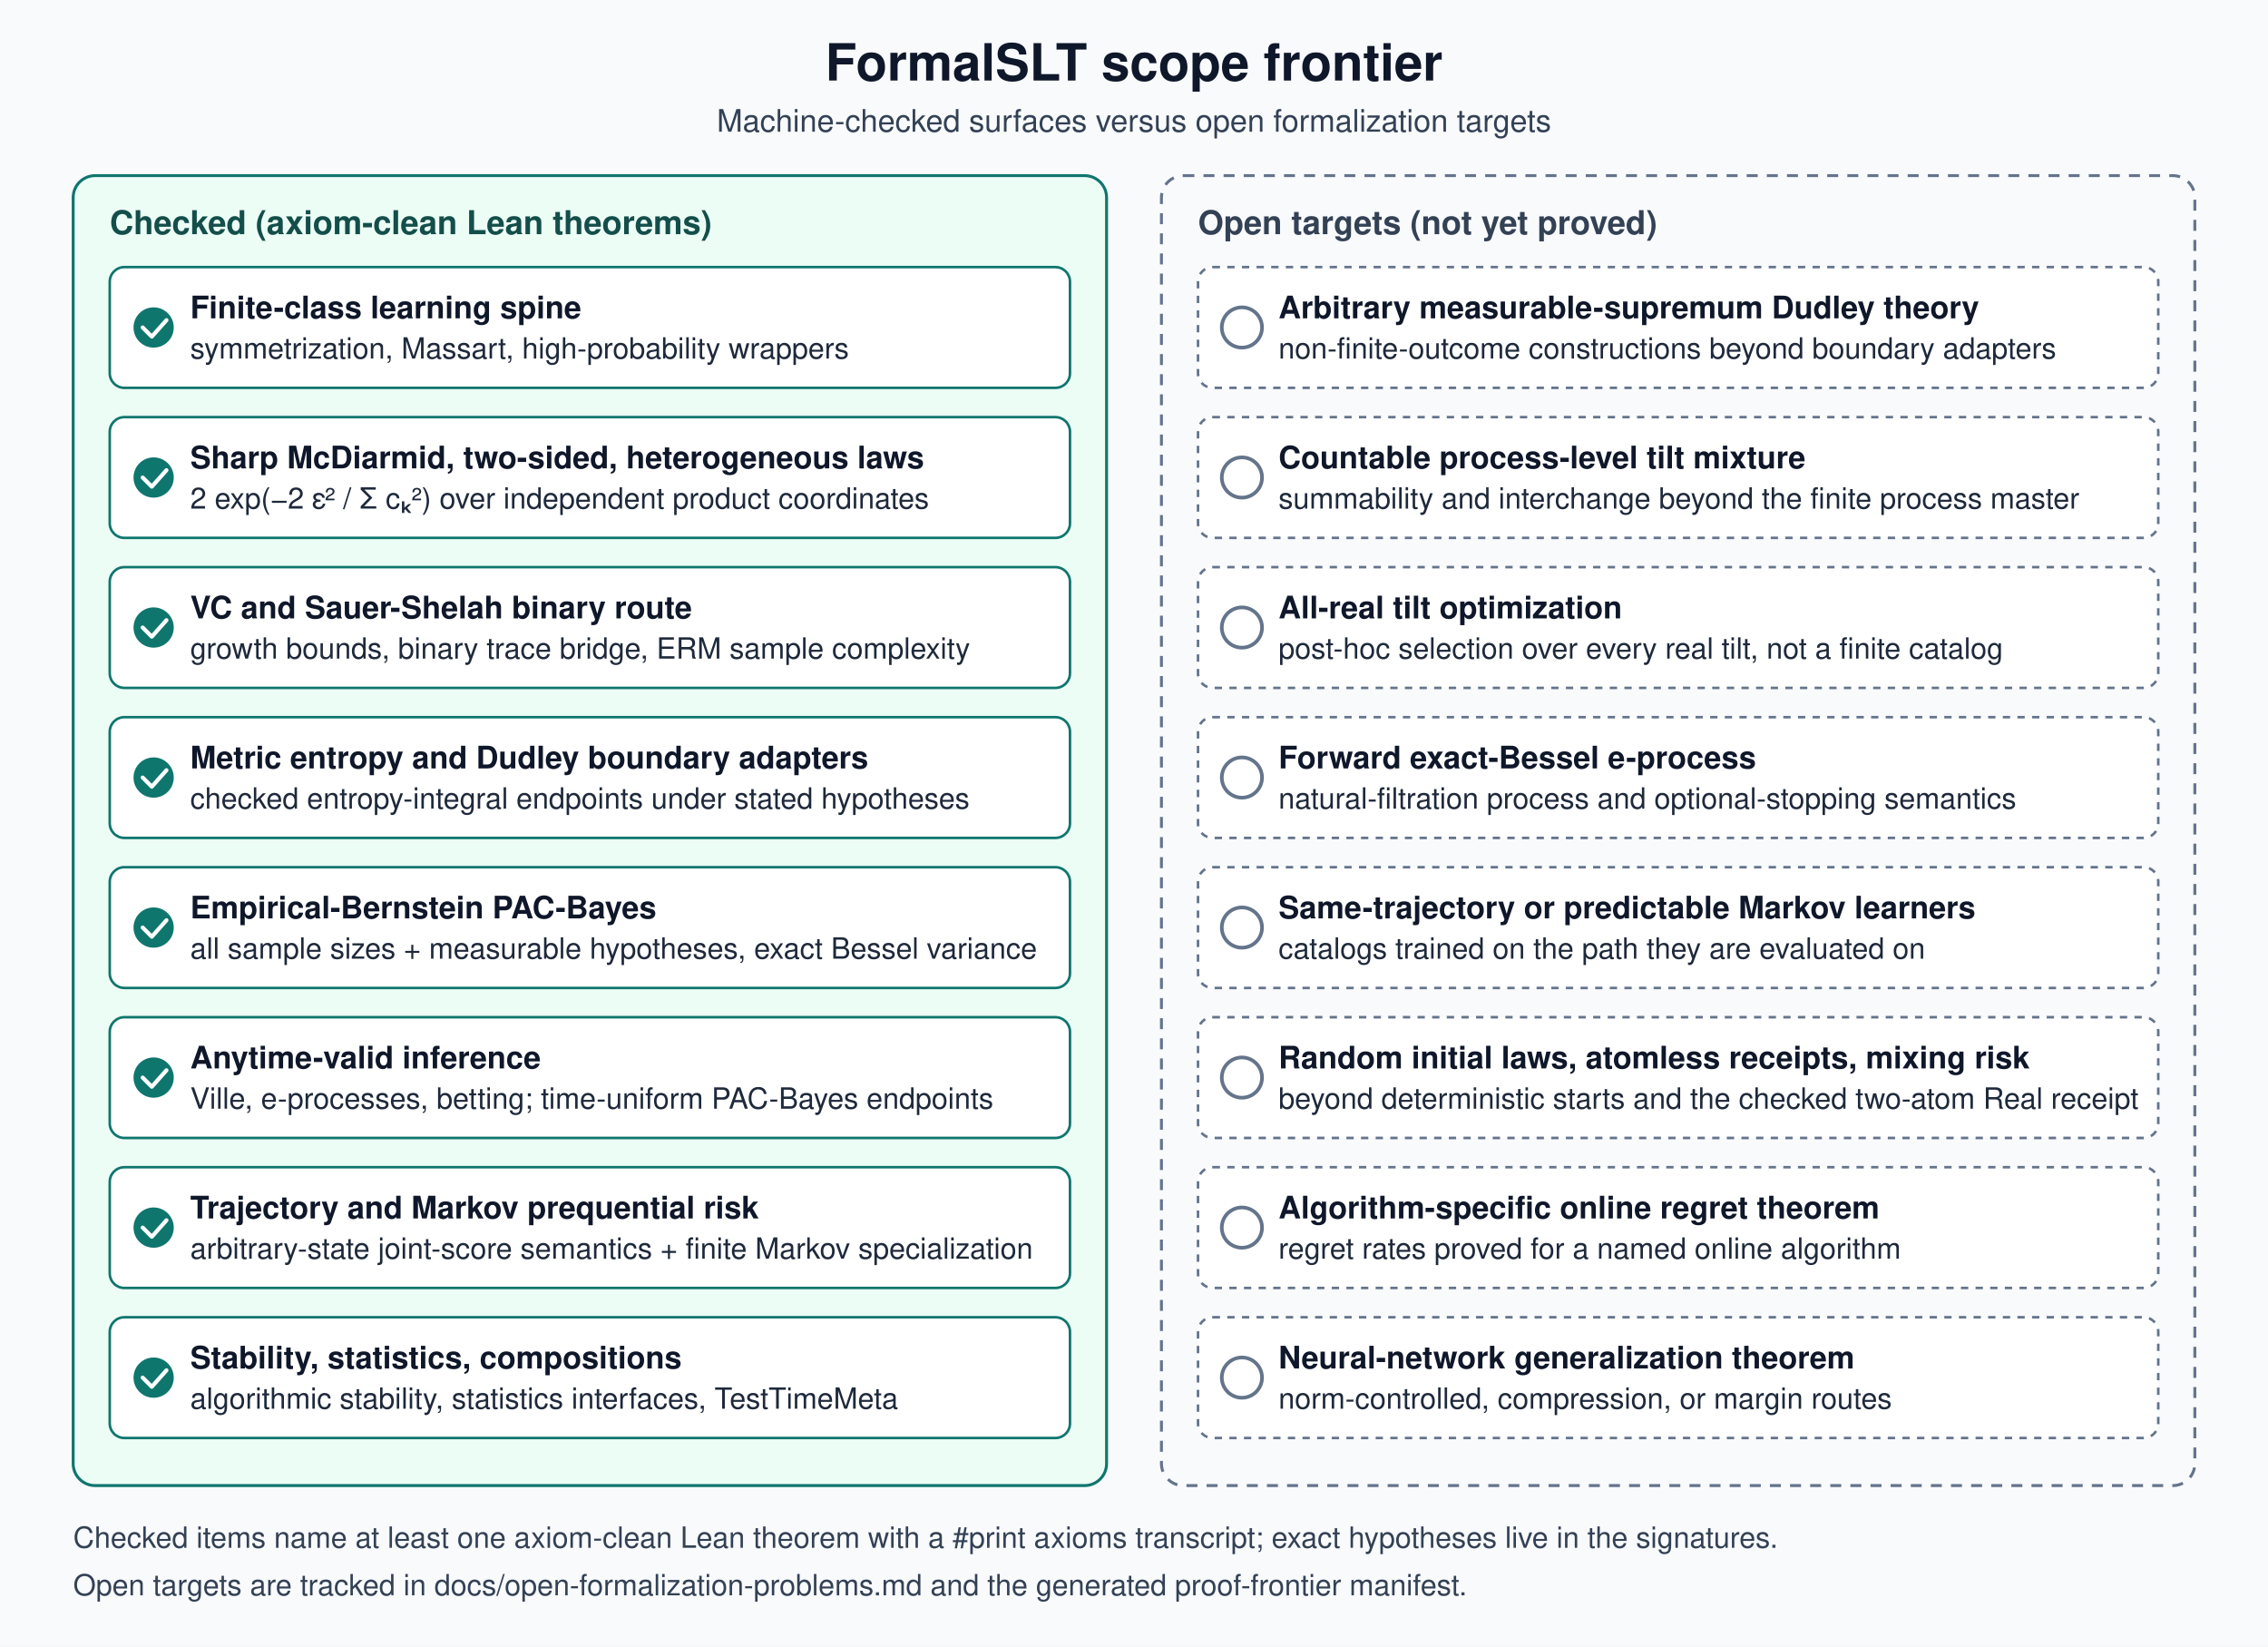
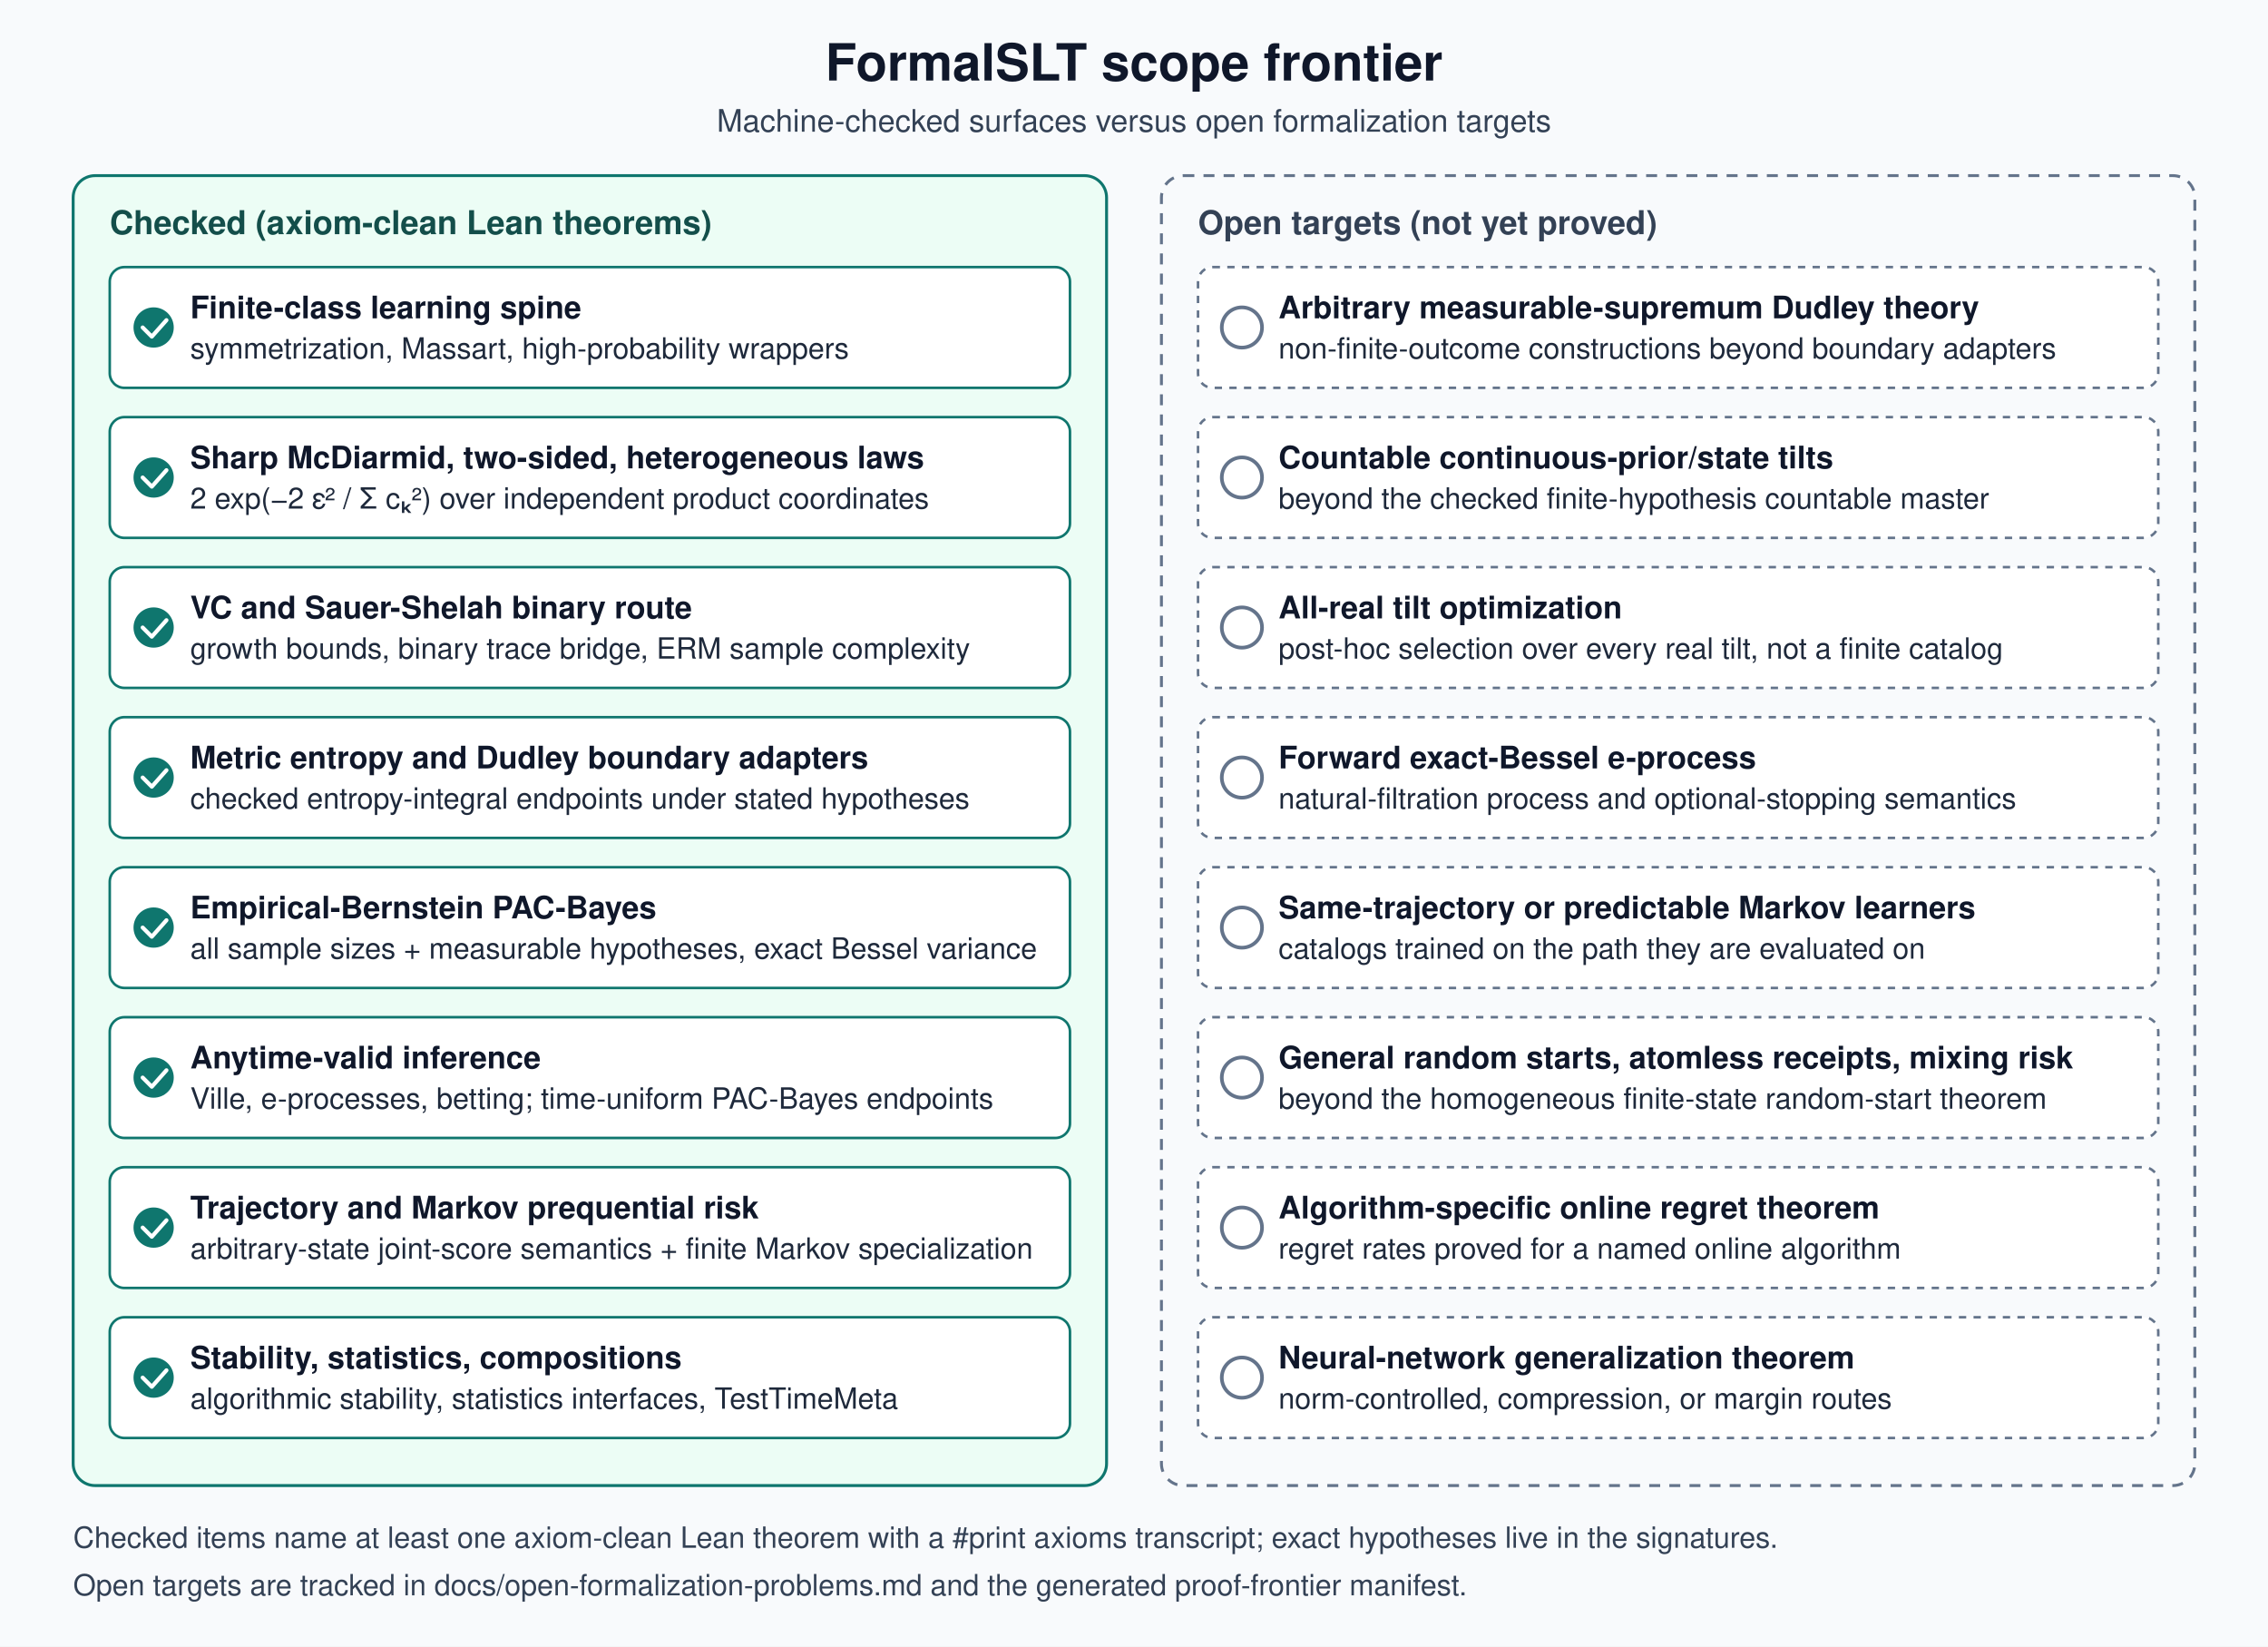
<svg xmlns="http://www.w3.org/2000/svg" width="1240" height="900" viewBox="0 0 1240 900" role="img" aria-labelledby="title desc">
  <defs>
    <style>
      text { font-family: ui-sans-serif, system-ui, -apple-system, BlinkMacSystemFont, "Segoe UI", Helvetica, Arial, sans-serif; }
      .bg { fill: #f8fafc; }
      .title-text { fill: #0f172a; font-size: 28px; font-weight: 700; }
      .subtitle { fill: #334155; font-size: 17px; }
      .col-in { fill: #ecfdf5; stroke: #0f766e; stroke-width: 1.6; }
      .col-out { fill: #f8fafc; stroke: #64748b; stroke-width: 1.6; stroke-dasharray: 6 5; }
      .col-title-in { fill: #134e4a; font-size: 18px; font-weight: 700; }
      .col-title-out { fill: #334155; font-size: 18px; font-weight: 700; }
      .item-in { fill: #ffffff; stroke: #0f766e; stroke-width: 1.4; }
      .item-out { fill: #ffffff; stroke: #64748b; stroke-width: 1.4; stroke-dasharray: 4 4; }
      .item-label { fill: #0f172a; font-size: 17px; font-weight: 700; }
      .item-sub { fill: #1e293b; font-size: 16px; }
      .badge-in { fill: #0f766e; }
      .footer { fill: #334155; font-size: 16px; }
    </style>
  </defs>
  <rect width="1240" height="900" class="bg" />
  <text x="620" y="44" text-anchor="middle" class="title-text">FormalSLT scope frontier</text>
  <text x="620" y="72" text-anchor="middle" class="subtitle">Machine-checked surfaces versus open formalization targets</text>
  <rect x="40" y="96" width="565" height="716" rx="12" class="col-in" />
  <text x="60" y="128" class="col-title-in">Checked (axiom-clean Lean theorems)</text>
  <rect x="60" y="146" width="525" height="66" rx="8" class="item-in" />
  <circle cx="84" cy="179" r="11" class="badge-in" />
  <path d="M78 179 L83 184 L91 175" stroke="#ffffff" stroke-width="2.2" fill="none" stroke-linecap="round" stroke-linejoin="round" />
  <text x="104" y="174" class="item-label">Finite-class learning spine</text>
  <text x="104" y="196" class="item-sub">symmetrization, Massart, high-probability wrappers</text>
  <rect x="60" y="228" width="525" height="66" rx="8" class="item-in" />
  <circle cx="84" cy="261" r="11" class="badge-in" />
  <path d="M78 261 L83 266 L91 257" stroke="#ffffff" stroke-width="2.2" fill="none" stroke-linecap="round" stroke-linejoin="round" />
  <text x="104" y="256" class="item-label">Sharp McDiarmid, two-sided, heterogeneous laws</text>
  <text x="104" y="278" class="item-sub">2 exp(−2 ε² / Σ cₖ²) over independent product coordinates</text>
  <rect x="60" y="310" width="525" height="66" rx="8" class="item-in" />
  <circle cx="84" cy="343" r="11" class="badge-in" />
  <path d="M78 343 L83 348 L91 339" stroke="#ffffff" stroke-width="2.2" fill="none" stroke-linecap="round" stroke-linejoin="round" />
  <text x="104" y="338" class="item-label">VC and Sauer-Shelah binary route</text>
  <text x="104" y="360" class="item-sub">growth bounds, binary trace bridge, ERM sample complexity</text>
  <rect x="60" y="392" width="525" height="66" rx="8" class="item-in" />
  <circle cx="84" cy="425" r="11" class="badge-in" />
  <path d="M78 425 L83 430 L91 421" stroke="#ffffff" stroke-width="2.2" fill="none" stroke-linecap="round" stroke-linejoin="round" />
  <text x="104" y="420" class="item-label">Metric entropy and Dudley boundary adapters</text>
  <text x="104" y="442" class="item-sub">checked entropy-integral endpoints under stated hypotheses</text>
  <rect x="60" y="474" width="525" height="66" rx="8" class="item-in" />
  <circle cx="84" cy="507" r="11" class="badge-in" />
  <path d="M78 507 L83 512 L91 503" stroke="#ffffff" stroke-width="2.2" fill="none" stroke-linecap="round" stroke-linejoin="round" />
  <text x="104" y="502" class="item-label">Empirical-Bernstein PAC-Bayes</text>
  <text x="104" y="524" class="item-sub">all sample sizes + measurable hypotheses, exact Bessel variance</text>
  <rect x="60" y="556" width="525" height="66" rx="8" class="item-in" />
  <circle cx="84" cy="589" r="11" class="badge-in" />
  <path d="M78 589 L83 594 L91 585" stroke="#ffffff" stroke-width="2.2" fill="none" stroke-linecap="round" stroke-linejoin="round" />
  <text x="104" y="584" class="item-label">Anytime-valid inference</text>
  <text x="104" y="606" class="item-sub">Ville, e-processes, betting; time-uniform PAC-Bayes endpoints</text>
  <rect x="60" y="638" width="525" height="66" rx="8" class="item-in" />
  <circle cx="84" cy="671" r="11" class="badge-in" />
  <path d="M78 671 L83 676 L91 667" stroke="#ffffff" stroke-width="2.2" fill="none" stroke-linecap="round" stroke-linejoin="round" />
  <text x="104" y="666" class="item-label">Trajectory and Markov prequential risk</text>
  <text x="104" y="688" class="item-sub">arbitrary-state joint-score semantics + finite Markov specialization</text>
  <rect x="60" y="720" width="525" height="66" rx="8" class="item-in" />
  <circle cx="84" cy="753" r="11" class="badge-in" />
  <path d="M78 753 L83 758 L91 749" stroke="#ffffff" stroke-width="2.2" fill="none" stroke-linecap="round" stroke-linejoin="round" />
  <text x="104" y="748" class="item-label">Stability, statistics, compositions</text>
  <text x="104" y="770" class="item-sub">algorithmic stability, statistics interfaces, TestTimeMeta</text>
  <rect x="635" y="96" width="565" height="716" rx="12" class="col-out" />
  <text x="655" y="128" class="col-title-out">Open targets (not yet proved)</text>
  <rect x="655" y="146" width="525" height="66" rx="8" class="item-out" />
  <circle cx="679" cy="179" r="11" fill="none" stroke="#64748b" stroke-width="2" />
  <text x="699" y="174" class="item-label">Arbitrary measurable-supremum Dudley theory</text>
  <text x="699" y="196" class="item-sub">non-finite-outcome constructions beyond boundary adapters</text>
  <rect x="655" y="228" width="525" height="66" rx="8" class="item-out" />
  <circle cx="679" cy="261" r="11" fill="none" stroke="#64748b" stroke-width="2" />
-   <text x="699" y="256" class="item-label">Countable process-level tilt mixture</text>
-   <text x="699" y="278" class="item-sub">summability and interchange beyond the finite process master</text>
+   <text x="699" y="256" class="item-label">Countable continuous-prior/state tilts</text>
+   <text x="699" y="278" class="item-sub">beyond the checked finite-hypothesis countable master</text>
  <rect x="655" y="310" width="525" height="66" rx="8" class="item-out" />
  <circle cx="679" cy="343" r="11" fill="none" stroke="#64748b" stroke-width="2" />
  <text x="699" y="338" class="item-label">All-real tilt optimization</text>
  <text x="699" y="360" class="item-sub">post-hoc selection over every real tilt, not a finite catalog</text>
  <rect x="655" y="392" width="525" height="66" rx="8" class="item-out" />
  <circle cx="679" cy="425" r="11" fill="none" stroke="#64748b" stroke-width="2" />
  <text x="699" y="420" class="item-label">Forward exact-Bessel e-process</text>
  <text x="699" y="442" class="item-sub">natural-filtration process and optional-stopping semantics</text>
  <rect x="655" y="474" width="525" height="66" rx="8" class="item-out" />
  <circle cx="679" cy="507" r="11" fill="none" stroke="#64748b" stroke-width="2" />
  <text x="699" y="502" class="item-label">Same-trajectory or predictable Markov learners</text>
  <text x="699" y="524" class="item-sub">catalogs trained on the path they are evaluated on</text>
  <rect x="655" y="556" width="525" height="66" rx="8" class="item-out" />
  <circle cx="679" cy="589" r="11" fill="none" stroke="#64748b" stroke-width="2" />
-   <text x="699" y="584" class="item-label">Random initial laws, atomless receipts, mixing risk</text>
-   <text x="699" y="606" class="item-sub">beyond deterministic starts and the checked two-atom Real receipt</text>
+   <text x="699" y="584" class="item-label">General random starts, atomless receipts, mixing risk</text>
+   <text x="699" y="606" class="item-sub">beyond the homogeneous finite-state random-start theorem</text>
  <rect x="655" y="638" width="525" height="66" rx="8" class="item-out" />
  <circle cx="679" cy="671" r="11" fill="none" stroke="#64748b" stroke-width="2" />
  <text x="699" y="666" class="item-label">Algorithm-specific online regret theorem</text>
  <text x="699" y="688" class="item-sub">regret rates proved for a named online algorithm</text>
  <rect x="655" y="720" width="525" height="66" rx="8" class="item-out" />
  <circle cx="679" cy="753" r="11" fill="none" stroke="#64748b" stroke-width="2" />
  <text x="699" y="748" class="item-label">Neural-network generalization theorem</text>
  <text x="699" y="770" class="item-sub">norm-controlled, compression, or margin routes</text>
  <text x="40" y="846" class="footer">Checked items name at least one axiom-clean Lean theorem with a #print axioms transcript; exact hypotheses live in the signatures.</text>
  <text x="40" y="872" class="footer">Open targets are tracked in docs/open-formalization-problems.md and the generated proof-frontier manifest.</text>
</svg>
